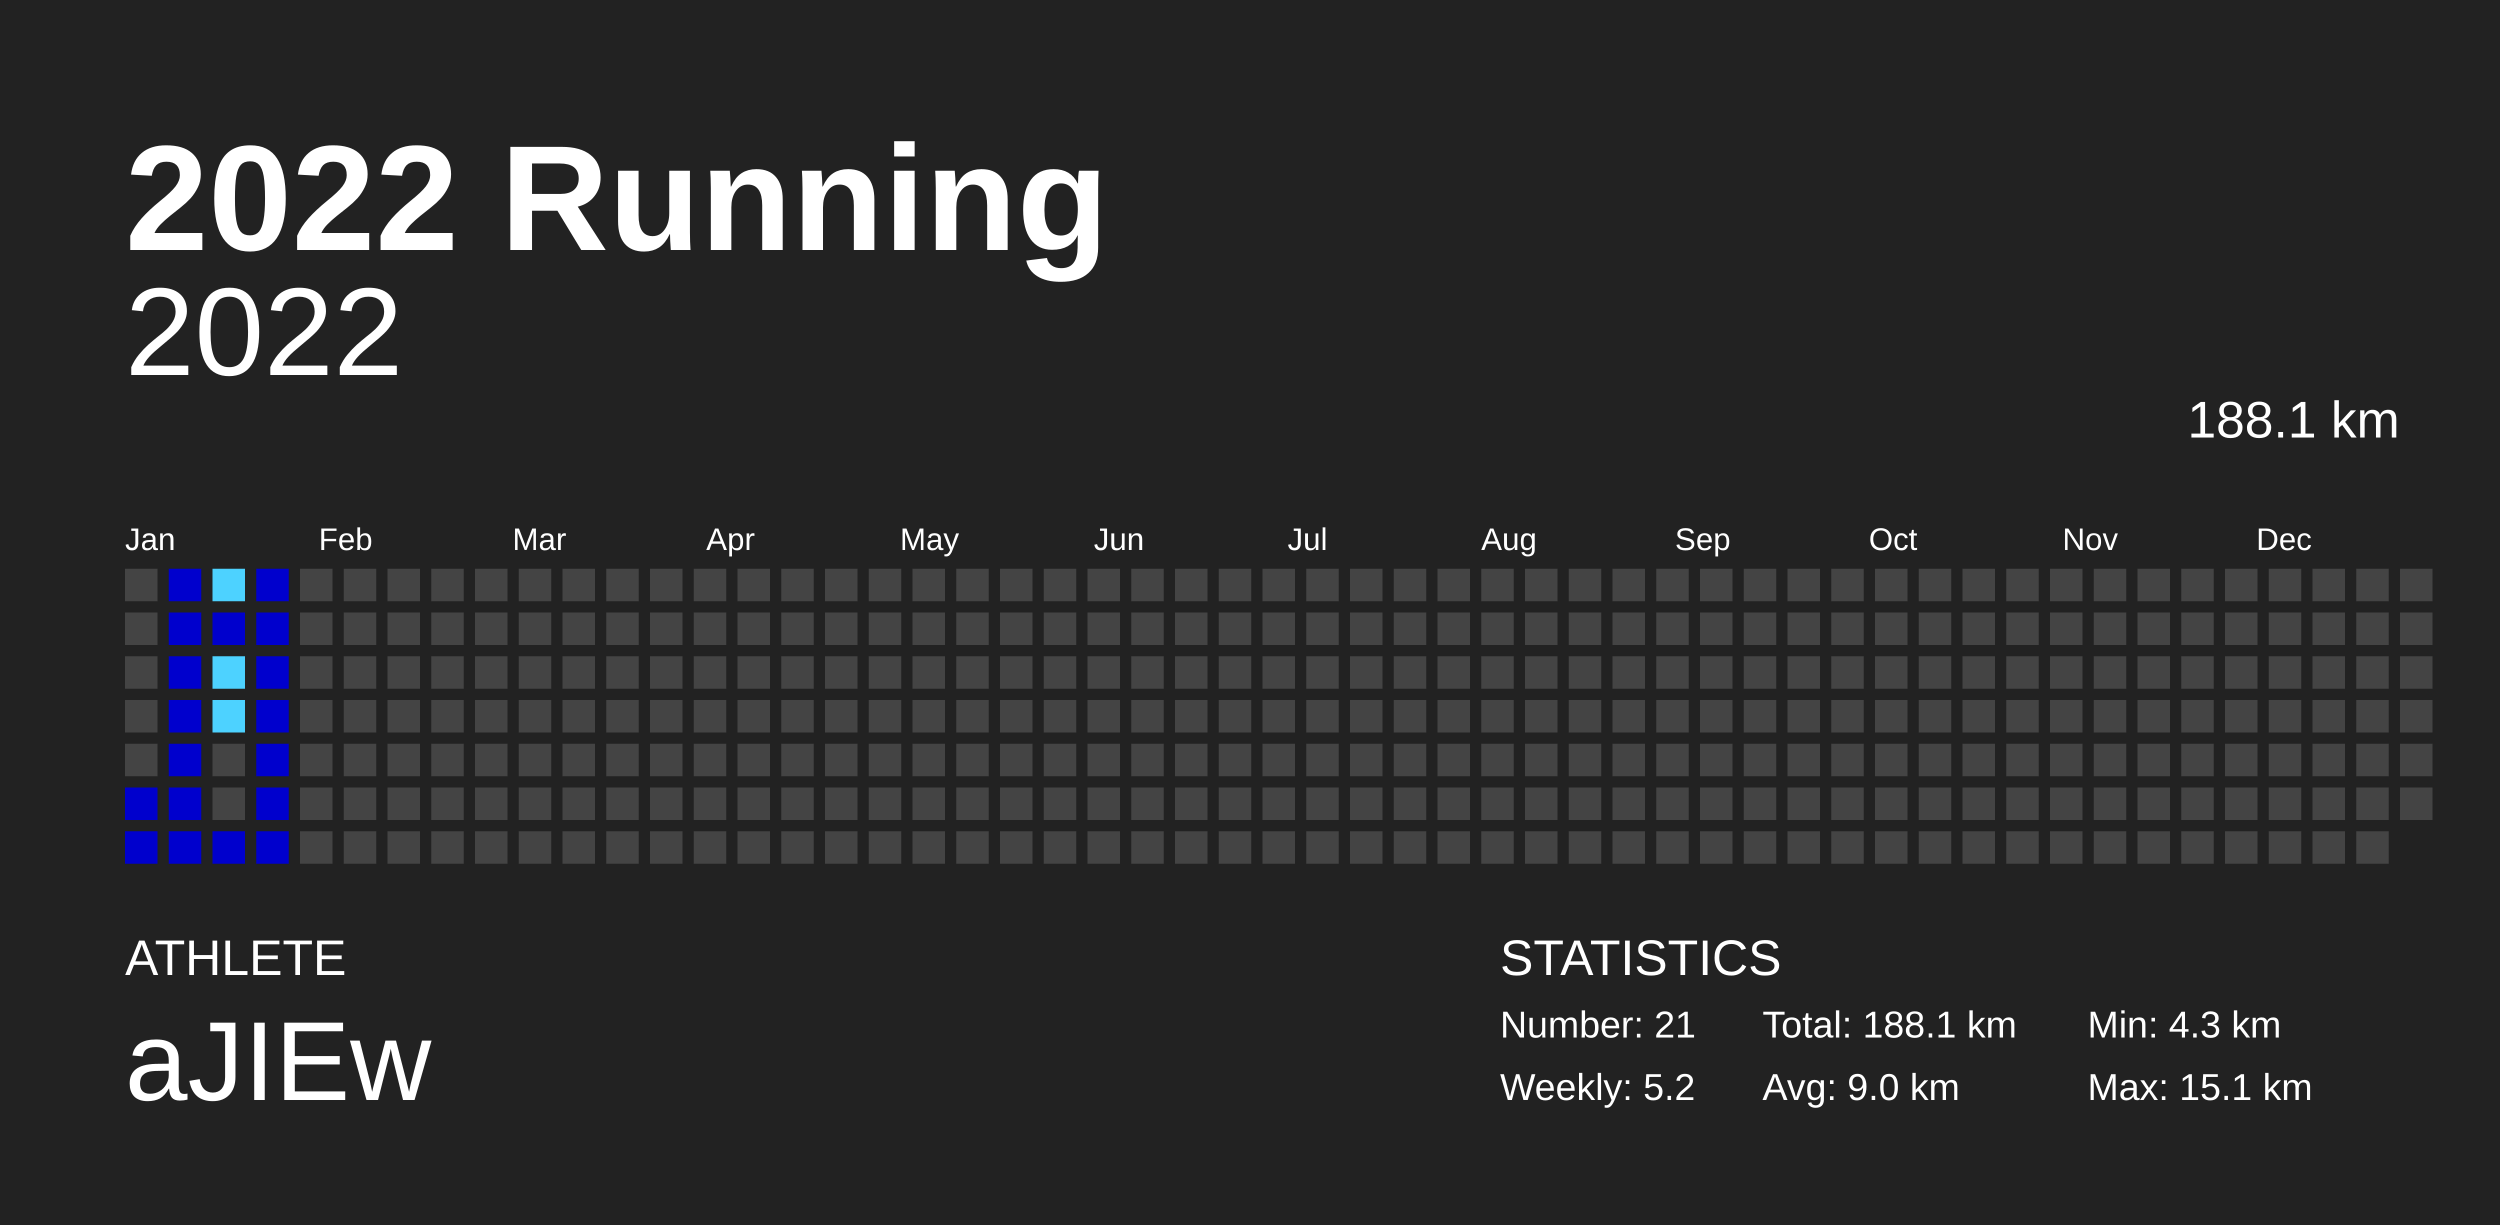
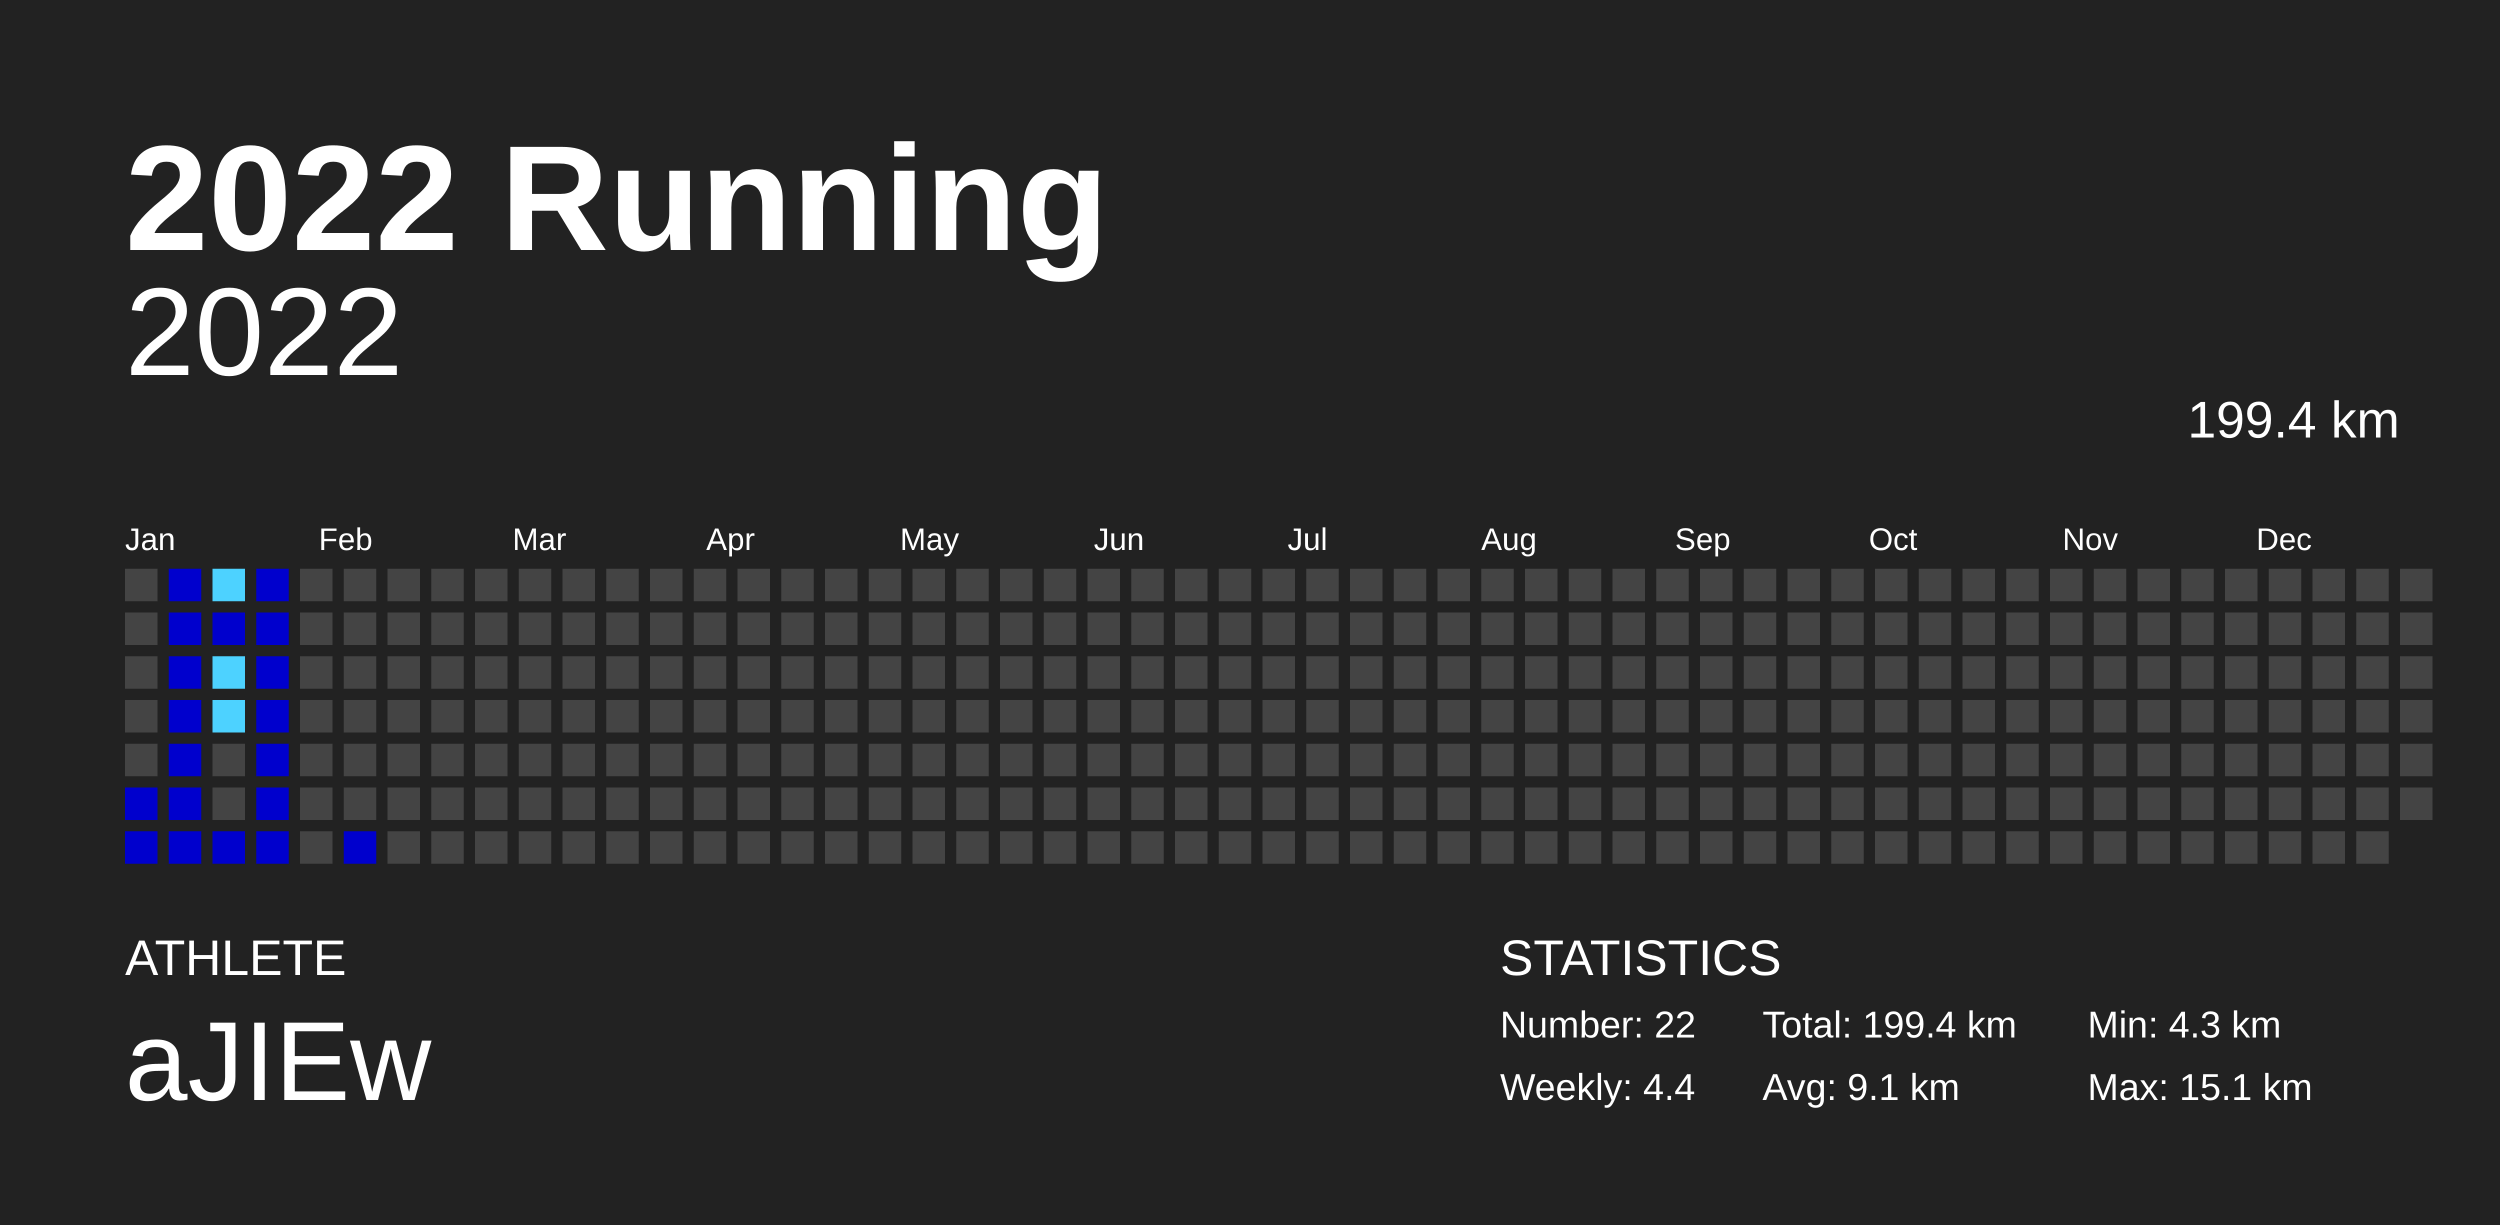
<svg xmlns="http://www.w3.org/2000/svg" baseProfile="full" height="98mm" version="1.1" viewBox="0,0,200,98" width="200mm">
  <defs />
  <rect fill="#222222" height="98" width="200" x="0" y="0" />
  <text fill="#FFFFFF" style="font-size:12px; font-family:Arial; font-weight:bold;" x="10" y="20">2022 Running</text>
  <text fill="#FFFFFF" style="font-size:4px; font-family:Arial" x="10" y="78">ATHLETE</text>
  <text fill="#FFFFFF" style="font-size:9px; font-family:Arial" x="10" y="88">aJIEw</text>
  <text fill="#FFFFFF" style="font-size:4px; font-family:Arial" x="120" y="78">STATISTICS</text>
-   <text fill="#FFFFFF" style="font-size:3px; font-family:Arial" x="120" y="83">Number: 21</text>
-   <text fill="#FFFFFF" style="font-size:3px; font-family:Arial" x="120" y="88">Weekly: 5.2</text>
-   <text fill="#FFFFFF" style="font-size:3px; font-family:Arial" x="141" y="83">Total: 188.1 km</text>
-   <text fill="#FFFFFF" style="font-size:3px; font-family:Arial" x="141" y="88">Avg: 9.0 km</text>
+   <text fill="#FFFFFF" style="font-size:3px; font-family:Arial" x="120" y="83">Number: 22</text>
+   <text fill="#FFFFFF" style="font-size:3px; font-family:Arial" x="120" y="88">Weekly: 4.4</text>
+   <text fill="#FFFFFF" style="font-size:3px; font-family:Arial" x="141" y="83">Total: 199.4 km</text>
+   <text fill="#FFFFFF" style="font-size:3px; font-family:Arial" x="141" y="88">Avg: 9.1 km</text>
  <text fill="#FFFFFF" style="font-size:3px; font-family:Arial" x="167" y="83">Min: 4.3 km</text>
  <text fill="#FFFFFF" style="font-size:3px; font-family:Arial" x="167" y="88">Max: 15.1 km</text>
  <text alignment-baseline="hanging" fill="#FFFFFF" style="font-size:10.0px; font-family:Arial;" x="10" y="30">2022</text>
-   <text alignment-baseline="hanging" fill="#FFFFFF" style="font-size:4.125px; font-family:Arial;" x="175" y="35">188.1 km</text>
+   <text alignment-baseline="hanging" fill="#FFFFFF" style="font-size:4.125px; font-family:Arial;" x="175" y="35">199.4 km</text>
  <text fill="#FFFFFF" style="font-size:2.5px; font-family:Arial" x="10.0" y="44">Jan</text>
  <text fill="#FFFFFF" style="font-size:2.5px; font-family:Arial" x="25.5" y="44">Feb</text>
  <text fill="#FFFFFF" style="font-size:2.5px; font-family:Arial" x="41.0" y="44">Mar</text>
  <text fill="#FFFFFF" style="font-size:2.5px; font-family:Arial" x="56.5" y="44">Apr</text>
  <text fill="#FFFFFF" style="font-size:2.5px; font-family:Arial" x="72.0" y="44">May</text>
  <text fill="#FFFFFF" style="font-size:2.5px; font-family:Arial" x="87.5" y="44">Jun</text>
  <text fill="#FFFFFF" style="font-size:2.5px; font-family:Arial" x="103.0" y="44">Jul</text>
  <text fill="#FFFFFF" style="font-size:2.5px; font-family:Arial" x="118.5" y="44">Aug</text>
  <text fill="#FFFFFF" style="font-size:2.5px; font-family:Arial" x="134.0" y="44">Sep</text>
  <text fill="#FFFFFF" style="font-size:2.5px; font-family:Arial" x="149.5" y="44">Oct</text>
  <text fill="#FFFFFF" style="font-size:2.5px; font-family:Arial" x="165.0" y="44">Nov</text>
  <text fill="#FFFFFF" style="font-size:2.5px; font-family:Arial" x="180.5" y="44">Dec</text>
  <rect fill="#444444" height="2.6" width="2.6" x="10.0" y="45.5" />
  <rect fill="#444444" height="2.6" width="2.6" x="10.0" y="49.0" />
  <rect fill="#444444" height="2.6" width="2.6" x="10.0" y="52.5" />
  <rect fill="#444444" height="2.6" width="2.6" x="10.0" y="56.0" />
  <rect fill="#444444" height="2.6" width="2.6" x="10.0" y="59.5" />
  <rect fill="mediumblue" height="2.6" width="2.6" x="10.0" y="63.0" />
  <rect fill="mediumblue" height="2.6" width="2.6" x="10.0" y="66.5" />
  <rect fill="mediumblue" height="2.6" width="2.6" x="13.5" y="45.5" />
  <rect fill="mediumblue" height="2.6" width="2.6" x="13.5" y="49.0" />
  <rect fill="mediumblue" height="2.6" width="2.6" x="13.5" y="52.5" />
  <rect fill="mediumblue" height="2.6" width="2.6" x="13.5" y="56.0" />
  <rect fill="mediumblue" height="2.6" width="2.6" x="13.5" y="59.5" />
  <rect fill="mediumblue" height="2.6" width="2.6" x="13.5" y="63.0" />
  <rect fill="mediumblue" height="2.6" width="2.6" x="13.5" y="66.5" />
  <rect fill="#4dd2ff" height="2.6" width="2.6" x="17.0" y="45.5" />
  <rect fill="mediumblue" height="2.6" width="2.6" x="17.0" y="49.0" />
  <rect fill="#4dd2ff" height="2.6" width="2.6" x="17.0" y="52.5" />
  <rect fill="#4dd2ff" height="2.6" width="2.6" x="17.0" y="56.0" />
  <rect fill="#444444" height="2.6" width="2.6" x="17.0" y="59.5" />
  <rect fill="#444444" height="2.6" width="2.6" x="17.0" y="63.0" />
  <rect fill="mediumblue" height="2.6" width="2.6" x="17.0" y="66.5" />
  <rect fill="mediumblue" height="2.6" width="2.6" x="20.5" y="45.5" />
  <rect fill="mediumblue" height="2.6" width="2.6" x="20.5" y="49.0" />
  <rect fill="mediumblue" height="2.6" width="2.6" x="20.5" y="52.5" />
  <rect fill="mediumblue" height="2.6" width="2.6" x="20.5" y="56.0" />
  <rect fill="mediumblue" height="2.6" width="2.6" x="20.5" y="59.5" />
  <rect fill="mediumblue" height="2.6" width="2.6" x="20.5" y="63.0" />
  <rect fill="mediumblue" height="2.6" width="2.6" x="20.5" y="66.5" />
  <rect fill="#444444" height="2.6" width="2.6" x="24.0" y="45.5" />
  <rect fill="#444444" height="2.6" width="2.6" x="24.0" y="49.0" />
  <rect fill="#444444" height="2.6" width="2.6" x="24.0" y="52.5" />
  <rect fill="#444444" height="2.6" width="2.6" x="24.0" y="56.0" />
  <rect fill="#444444" height="2.6" width="2.6" x="24.0" y="59.5" />
  <rect fill="#444444" height="2.6" width="2.6" x="24.0" y="63.0" />
  <rect fill="#444444" height="2.6" width="2.6" x="24.0" y="66.5" />
  <rect fill="#444444" height="2.6" width="2.6" x="27.5" y="45.5" />
  <rect fill="#444444" height="2.6" width="2.6" x="27.5" y="49.0" />
  <rect fill="#444444" height="2.6" width="2.6" x="27.5" y="52.5" />
  <rect fill="#444444" height="2.6" width="2.6" x="27.5" y="56.0" />
  <rect fill="#444444" height="2.6" width="2.6" x="27.5" y="59.5" />
  <rect fill="#444444" height="2.6" width="2.6" x="27.5" y="63.0" />
-   <rect fill="#444444" height="2.6" width="2.6" x="27.5" y="66.5" />
+   <rect fill="mediumblue" height="2.6" width="2.6" x="27.5" y="66.5" />
  <rect fill="#444444" height="2.6" width="2.6" x="31.0" y="45.5" />
  <rect fill="#444444" height="2.6" width="2.6" x="31.0" y="49.0" />
  <rect fill="#444444" height="2.6" width="2.6" x="31.0" y="52.5" />
  <rect fill="#444444" height="2.6" width="2.6" x="31.0" y="56.0" />
  <rect fill="#444444" height="2.6" width="2.6" x="31.0" y="59.5" />
  <rect fill="#444444" height="2.6" width="2.6" x="31.0" y="63.0" />
  <rect fill="#444444" height="2.6" width="2.6" x="31.0" y="66.5" />
  <rect fill="#444444" height="2.6" width="2.6" x="34.5" y="45.5" />
  <rect fill="#444444" height="2.6" width="2.6" x="34.5" y="49.0" />
  <rect fill="#444444" height="2.6" width="2.6" x="34.5" y="52.5" />
  <rect fill="#444444" height="2.6" width="2.6" x="34.5" y="56.0" />
  <rect fill="#444444" height="2.6" width="2.6" x="34.5" y="59.5" />
  <rect fill="#444444" height="2.6" width="2.6" x="34.5" y="63.0" />
  <rect fill="#444444" height="2.6" width="2.6" x="34.5" y="66.5" />
  <rect fill="#444444" height="2.6" width="2.6" x="38.0" y="45.5" />
  <rect fill="#444444" height="2.6" width="2.6" x="38.0" y="49.0" />
  <rect fill="#444444" height="2.6" width="2.6" x="38.0" y="52.5" />
  <rect fill="#444444" height="2.6" width="2.6" x="38.0" y="56.0" />
  <rect fill="#444444" height="2.6" width="2.6" x="38.0" y="59.5" />
  <rect fill="#444444" height="2.6" width="2.6" x="38.0" y="63.0" />
  <rect fill="#444444" height="2.6" width="2.6" x="38.0" y="66.5" />
  <rect fill="#444444" height="2.6" width="2.6" x="41.5" y="45.5" />
  <rect fill="#444444" height="2.6" width="2.6" x="41.5" y="49.0" />
  <rect fill="#444444" height="2.6" width="2.6" x="41.5" y="52.5" />
  <rect fill="#444444" height="2.6" width="2.6" x="41.5" y="56.0" />
  <rect fill="#444444" height="2.6" width="2.6" x="41.5" y="59.5" />
  <rect fill="#444444" height="2.6" width="2.6" x="41.5" y="63.0" />
  <rect fill="#444444" height="2.6" width="2.6" x="41.5" y="66.5" />
  <rect fill="#444444" height="2.6" width="2.6" x="45.0" y="45.5" />
  <rect fill="#444444" height="2.6" width="2.6" x="45.0" y="49.0" />
  <rect fill="#444444" height="2.6" width="2.6" x="45.0" y="52.5" />
  <rect fill="#444444" height="2.6" width="2.6" x="45.0" y="56.0" />
  <rect fill="#444444" height="2.6" width="2.6" x="45.0" y="59.5" />
  <rect fill="#444444" height="2.6" width="2.6" x="45.0" y="63.0" />
  <rect fill="#444444" height="2.6" width="2.6" x="45.0" y="66.5" />
  <rect fill="#444444" height="2.6" width="2.6" x="48.5" y="45.5" />
  <rect fill="#444444" height="2.6" width="2.6" x="48.5" y="49.0" />
  <rect fill="#444444" height="2.6" width="2.6" x="48.5" y="52.5" />
  <rect fill="#444444" height="2.6" width="2.6" x="48.5" y="56.0" />
  <rect fill="#444444" height="2.6" width="2.6" x="48.5" y="59.5" />
  <rect fill="#444444" height="2.6" width="2.6" x="48.5" y="63.0" />
  <rect fill="#444444" height="2.6" width="2.6" x="48.5" y="66.5" />
  <rect fill="#444444" height="2.6" width="2.6" x="52.0" y="45.5" />
  <rect fill="#444444" height="2.6" width="2.6" x="52.0" y="49.0" />
  <rect fill="#444444" height="2.6" width="2.6" x="52.0" y="52.5" />
  <rect fill="#444444" height="2.6" width="2.6" x="52.0" y="56.0" />
  <rect fill="#444444" height="2.6" width="2.6" x="52.0" y="59.5" />
  <rect fill="#444444" height="2.6" width="2.6" x="52.0" y="63.0" />
  <rect fill="#444444" height="2.6" width="2.6" x="52.0" y="66.5" />
  <rect fill="#444444" height="2.6" width="2.6" x="55.5" y="45.5" />
  <rect fill="#444444" height="2.6" width="2.6" x="55.5" y="49.0" />
  <rect fill="#444444" height="2.6" width="2.6" x="55.5" y="52.5" />
  <rect fill="#444444" height="2.6" width="2.6" x="55.5" y="56.0" />
  <rect fill="#444444" height="2.6" width="2.6" x="55.5" y="59.5" />
  <rect fill="#444444" height="2.6" width="2.6" x="55.5" y="63.0" />
  <rect fill="#444444" height="2.6" width="2.6" x="55.5" y="66.5" />
  <rect fill="#444444" height="2.6" width="2.6" x="59.0" y="45.5" />
  <rect fill="#444444" height="2.6" width="2.6" x="59.0" y="49.0" />
  <rect fill="#444444" height="2.6" width="2.6" x="59.0" y="52.5" />
  <rect fill="#444444" height="2.6" width="2.6" x="59.0" y="56.0" />
  <rect fill="#444444" height="2.6" width="2.6" x="59.0" y="59.5" />
  <rect fill="#444444" height="2.6" width="2.6" x="59.0" y="63.0" />
  <rect fill="#444444" height="2.6" width="2.6" x="59.0" y="66.5" />
  <rect fill="#444444" height="2.6" width="2.6" x="62.5" y="45.5" />
  <rect fill="#444444" height="2.6" width="2.6" x="62.5" y="49.0" />
  <rect fill="#444444" height="2.6" width="2.6" x="62.5" y="52.5" />
  <rect fill="#444444" height="2.6" width="2.6" x="62.5" y="56.0" />
  <rect fill="#444444" height="2.6" width="2.6" x="62.5" y="59.5" />
  <rect fill="#444444" height="2.6" width="2.6" x="62.5" y="63.0" />
  <rect fill="#444444" height="2.6" width="2.6" x="62.5" y="66.5" />
  <rect fill="#444444" height="2.6" width="2.6" x="66.0" y="45.5" />
  <rect fill="#444444" height="2.6" width="2.6" x="66.0" y="49.0" />
  <rect fill="#444444" height="2.6" width="2.6" x="66.0" y="52.5" />
  <rect fill="#444444" height="2.6" width="2.6" x="66.0" y="56.0" />
  <rect fill="#444444" height="2.6" width="2.6" x="66.0" y="59.5" />
  <rect fill="#444444" height="2.6" width="2.6" x="66.0" y="63.0" />
  <rect fill="#444444" height="2.6" width="2.6" x="66.0" y="66.5" />
  <rect fill="#444444" height="2.6" width="2.6" x="69.5" y="45.5" />
  <rect fill="#444444" height="2.6" width="2.6" x="69.5" y="49.0" />
  <rect fill="#444444" height="2.6" width="2.6" x="69.5" y="52.5" />
  <rect fill="#444444" height="2.6" width="2.6" x="69.5" y="56.0" />
  <rect fill="#444444" height="2.6" width="2.6" x="69.5" y="59.5" />
  <rect fill="#444444" height="2.6" width="2.6" x="69.5" y="63.0" />
  <rect fill="#444444" height="2.6" width="2.6" x="69.5" y="66.5" />
  <rect fill="#444444" height="2.6" width="2.6" x="73.0" y="45.5" />
  <rect fill="#444444" height="2.6" width="2.6" x="73.0" y="49.0" />
  <rect fill="#444444" height="2.6" width="2.6" x="73.0" y="52.5" />
  <rect fill="#444444" height="2.6" width="2.6" x="73.0" y="56.0" />
  <rect fill="#444444" height="2.6" width="2.6" x="73.0" y="59.5" />
  <rect fill="#444444" height="2.6" width="2.6" x="73.0" y="63.0" />
  <rect fill="#444444" height="2.6" width="2.6" x="73.0" y="66.5" />
  <rect fill="#444444" height="2.6" width="2.6" x="76.5" y="45.5" />
  <rect fill="#444444" height="2.6" width="2.6" x="76.5" y="49.0" />
  <rect fill="#444444" height="2.6" width="2.6" x="76.5" y="52.5" />
  <rect fill="#444444" height="2.6" width="2.6" x="76.5" y="56.0" />
  <rect fill="#444444" height="2.6" width="2.6" x="76.5" y="59.5" />
  <rect fill="#444444" height="2.6" width="2.6" x="76.5" y="63.0" />
  <rect fill="#444444" height="2.6" width="2.6" x="76.5" y="66.5" />
  <rect fill="#444444" height="2.6" width="2.6" x="80.0" y="45.5" />
  <rect fill="#444444" height="2.6" width="2.6" x="80.0" y="49.0" />
  <rect fill="#444444" height="2.6" width="2.6" x="80.0" y="52.5" />
  <rect fill="#444444" height="2.6" width="2.6" x="80.0" y="56.0" />
  <rect fill="#444444" height="2.6" width="2.6" x="80.0" y="59.5" />
  <rect fill="#444444" height="2.6" width="2.6" x="80.0" y="63.0" />
  <rect fill="#444444" height="2.6" width="2.6" x="80.0" y="66.5" />
  <rect fill="#444444" height="2.6" width="2.6" x="83.5" y="45.5" />
  <rect fill="#444444" height="2.6" width="2.6" x="83.5" y="49.0" />
  <rect fill="#444444" height="2.6" width="2.6" x="83.5" y="52.5" />
  <rect fill="#444444" height="2.6" width="2.6" x="83.5" y="56.0" />
  <rect fill="#444444" height="2.6" width="2.6" x="83.5" y="59.5" />
  <rect fill="#444444" height="2.6" width="2.6" x="83.5" y="63.0" />
  <rect fill="#444444" height="2.6" width="2.6" x="83.5" y="66.5" />
  <rect fill="#444444" height="2.6" width="2.6" x="87.0" y="45.5" />
  <rect fill="#444444" height="2.6" width="2.6" x="87.0" y="49.0" />
  <rect fill="#444444" height="2.6" width="2.6" x="87.0" y="52.5" />
  <rect fill="#444444" height="2.6" width="2.6" x="87.0" y="56.0" />
  <rect fill="#444444" height="2.6" width="2.6" x="87.0" y="59.5" />
  <rect fill="#444444" height="2.6" width="2.6" x="87.0" y="63.0" />
  <rect fill="#444444" height="2.6" width="2.6" x="87.0" y="66.5" />
  <rect fill="#444444" height="2.6" width="2.6" x="90.5" y="45.5" />
  <rect fill="#444444" height="2.6" width="2.6" x="90.5" y="49.0" />
  <rect fill="#444444" height="2.6" width="2.6" x="90.5" y="52.5" />
  <rect fill="#444444" height="2.6" width="2.6" x="90.5" y="56.0" />
  <rect fill="#444444" height="2.6" width="2.6" x="90.5" y="59.5" />
  <rect fill="#444444" height="2.6" width="2.6" x="90.5" y="63.0" />
  <rect fill="#444444" height="2.6" width="2.6" x="90.5" y="66.5" />
  <rect fill="#444444" height="2.6" width="2.6" x="94.0" y="45.5" />
  <rect fill="#444444" height="2.6" width="2.6" x="94.0" y="49.0" />
  <rect fill="#444444" height="2.6" width="2.6" x="94.0" y="52.5" />
  <rect fill="#444444" height="2.6" width="2.6" x="94.0" y="56.0" />
  <rect fill="#444444" height="2.6" width="2.6" x="94.0" y="59.5" />
  <rect fill="#444444" height="2.6" width="2.6" x="94.0" y="63.0" />
  <rect fill="#444444" height="2.6" width="2.6" x="94.0" y="66.5" />
  <rect fill="#444444" height="2.6" width="2.6" x="97.5" y="45.5" />
  <rect fill="#444444" height="2.6" width="2.6" x="97.5" y="49.0" />
  <rect fill="#444444" height="2.6" width="2.6" x="97.5" y="52.5" />
  <rect fill="#444444" height="2.6" width="2.6" x="97.5" y="56.0" />
  <rect fill="#444444" height="2.6" width="2.6" x="97.5" y="59.5" />
  <rect fill="#444444" height="2.6" width="2.6" x="97.5" y="63.0" />
  <rect fill="#444444" height="2.6" width="2.6" x="97.5" y="66.5" />
  <rect fill="#444444" height="2.6" width="2.6" x="101.0" y="45.5" />
  <rect fill="#444444" height="2.6" width="2.6" x="101.0" y="49.0" />
  <rect fill="#444444" height="2.6" width="2.6" x="101.0" y="52.5" />
  <rect fill="#444444" height="2.6" width="2.6" x="101.0" y="56.0" />
  <rect fill="#444444" height="2.6" width="2.6" x="101.0" y="59.5" />
  <rect fill="#444444" height="2.6" width="2.6" x="101.0" y="63.0" />
  <rect fill="#444444" height="2.6" width="2.6" x="101.0" y="66.5" />
  <rect fill="#444444" height="2.6" width="2.6" x="104.5" y="45.5" />
  <rect fill="#444444" height="2.6" width="2.6" x="104.5" y="49.0" />
  <rect fill="#444444" height="2.6" width="2.6" x="104.5" y="52.5" />
  <rect fill="#444444" height="2.6" width="2.6" x="104.5" y="56.0" />
  <rect fill="#444444" height="2.6" width="2.6" x="104.5" y="59.5" />
  <rect fill="#444444" height="2.6" width="2.6" x="104.5" y="63.0" />
  <rect fill="#444444" height="2.6" width="2.6" x="104.5" y="66.5" />
  <rect fill="#444444" height="2.6" width="2.6" x="108.0" y="45.5" />
  <rect fill="#444444" height="2.6" width="2.6" x="108.0" y="49.0" />
  <rect fill="#444444" height="2.6" width="2.6" x="108.0" y="52.5" />
  <rect fill="#444444" height="2.6" width="2.6" x="108.0" y="56.0" />
  <rect fill="#444444" height="2.6" width="2.6" x="108.0" y="59.5" />
  <rect fill="#444444" height="2.6" width="2.6" x="108.0" y="63.0" />
  <rect fill="#444444" height="2.6" width="2.6" x="108.0" y="66.5" />
  <rect fill="#444444" height="2.6" width="2.6" x="111.5" y="45.5" />
  <rect fill="#444444" height="2.6" width="2.6" x="111.5" y="49.0" />
  <rect fill="#444444" height="2.6" width="2.6" x="111.5" y="52.5" />
  <rect fill="#444444" height="2.6" width="2.6" x="111.5" y="56.0" />
  <rect fill="#444444" height="2.6" width="2.6" x="111.5" y="59.5" />
  <rect fill="#444444" height="2.6" width="2.6" x="111.5" y="63.0" />
  <rect fill="#444444" height="2.6" width="2.6" x="111.5" y="66.5" />
  <rect fill="#444444" height="2.6" width="2.6" x="115.0" y="45.5" />
  <rect fill="#444444" height="2.6" width="2.6" x="115.0" y="49.0" />
  <rect fill="#444444" height="2.6" width="2.6" x="115.0" y="52.5" />
  <rect fill="#444444" height="2.6" width="2.6" x="115.0" y="56.0" />
  <rect fill="#444444" height="2.6" width="2.6" x="115.0" y="59.5" />
  <rect fill="#444444" height="2.6" width="2.6" x="115.0" y="63.0" />
  <rect fill="#444444" height="2.6" width="2.6" x="115.0" y="66.5" />
  <rect fill="#444444" height="2.6" width="2.6" x="118.5" y="45.5" />
  <rect fill="#444444" height="2.6" width="2.6" x="118.5" y="49.0" />
  <rect fill="#444444" height="2.6" width="2.6" x="118.5" y="52.5" />
  <rect fill="#444444" height="2.6" width="2.6" x="118.5" y="56.0" />
  <rect fill="#444444" height="2.6" width="2.6" x="118.5" y="59.5" />
  <rect fill="#444444" height="2.6" width="2.6" x="118.5" y="63.0" />
  <rect fill="#444444" height="2.6" width="2.6" x="118.5" y="66.5" />
  <rect fill="#444444" height="2.6" width="2.6" x="122.0" y="45.5" />
  <rect fill="#444444" height="2.6" width="2.6" x="122.0" y="49.0" />
  <rect fill="#444444" height="2.6" width="2.6" x="122.0" y="52.5" />
  <rect fill="#444444" height="2.6" width="2.6" x="122.0" y="56.0" />
  <rect fill="#444444" height="2.6" width="2.6" x="122.0" y="59.5" />
  <rect fill="#444444" height="2.6" width="2.6" x="122.0" y="63.0" />
  <rect fill="#444444" height="2.6" width="2.6" x="122.0" y="66.5" />
  <rect fill="#444444" height="2.6" width="2.6" x="125.5" y="45.5" />
  <rect fill="#444444" height="2.6" width="2.6" x="125.5" y="49.0" />
  <rect fill="#444444" height="2.6" width="2.6" x="125.5" y="52.5" />
  <rect fill="#444444" height="2.6" width="2.6" x="125.5" y="56.0" />
  <rect fill="#444444" height="2.6" width="2.6" x="125.5" y="59.5" />
  <rect fill="#444444" height="2.6" width="2.6" x="125.5" y="63.0" />
  <rect fill="#444444" height="2.6" width="2.6" x="125.5" y="66.5" />
  <rect fill="#444444" height="2.6" width="2.6" x="129.0" y="45.5" />
  <rect fill="#444444" height="2.6" width="2.6" x="129.0" y="49.0" />
  <rect fill="#444444" height="2.6" width="2.6" x="129.0" y="52.5" />
  <rect fill="#444444" height="2.6" width="2.6" x="129.0" y="56.0" />
  <rect fill="#444444" height="2.6" width="2.6" x="129.0" y="59.5" />
  <rect fill="#444444" height="2.6" width="2.6" x="129.0" y="63.0" />
  <rect fill="#444444" height="2.6" width="2.6" x="129.0" y="66.5" />
  <rect fill="#444444" height="2.6" width="2.6" x="132.5" y="45.5" />
  <rect fill="#444444" height="2.6" width="2.6" x="132.5" y="49.0" />
  <rect fill="#444444" height="2.6" width="2.6" x="132.5" y="52.5" />
  <rect fill="#444444" height="2.6" width="2.6" x="132.5" y="56.0" />
  <rect fill="#444444" height="2.6" width="2.6" x="132.5" y="59.5" />
  <rect fill="#444444" height="2.6" width="2.6" x="132.5" y="63.0" />
  <rect fill="#444444" height="2.6" width="2.6" x="132.5" y="66.5" />
  <rect fill="#444444" height="2.6" width="2.6" x="136.0" y="45.5" />
  <rect fill="#444444" height="2.6" width="2.6" x="136.0" y="49.0" />
  <rect fill="#444444" height="2.6" width="2.6" x="136.0" y="52.5" />
  <rect fill="#444444" height="2.6" width="2.6" x="136.0" y="56.0" />
  <rect fill="#444444" height="2.6" width="2.6" x="136.0" y="59.5" />
  <rect fill="#444444" height="2.6" width="2.6" x="136.0" y="63.0" />
  <rect fill="#444444" height="2.6" width="2.6" x="136.0" y="66.5" />
  <rect fill="#444444" height="2.6" width="2.6" x="139.5" y="45.5" />
  <rect fill="#444444" height="2.6" width="2.6" x="139.5" y="49.0" />
  <rect fill="#444444" height="2.6" width="2.6" x="139.5" y="52.5" />
  <rect fill="#444444" height="2.6" width="2.6" x="139.5" y="56.0" />
  <rect fill="#444444" height="2.6" width="2.6" x="139.5" y="59.5" />
  <rect fill="#444444" height="2.6" width="2.6" x="139.5" y="63.0" />
  <rect fill="#444444" height="2.6" width="2.6" x="139.5" y="66.5" />
  <rect fill="#444444" height="2.6" width="2.6" x="143.0" y="45.5" />
  <rect fill="#444444" height="2.6" width="2.6" x="143.0" y="49.0" />
  <rect fill="#444444" height="2.6" width="2.6" x="143.0" y="52.5" />
  <rect fill="#444444" height="2.6" width="2.6" x="143.0" y="56.0" />
  <rect fill="#444444" height="2.6" width="2.6" x="143.0" y="59.5" />
  <rect fill="#444444" height="2.6" width="2.6" x="143.0" y="63.0" />
  <rect fill="#444444" height="2.6" width="2.6" x="143.0" y="66.5" />
  <rect fill="#444444" height="2.6" width="2.6" x="146.5" y="45.5" />
  <rect fill="#444444" height="2.6" width="2.6" x="146.5" y="49.0" />
  <rect fill="#444444" height="2.6" width="2.6" x="146.5" y="52.5" />
  <rect fill="#444444" height="2.6" width="2.6" x="146.5" y="56.0" />
  <rect fill="#444444" height="2.6" width="2.6" x="146.5" y="59.5" />
  <rect fill="#444444" height="2.6" width="2.6" x="146.5" y="63.0" />
  <rect fill="#444444" height="2.6" width="2.6" x="146.5" y="66.5" />
  <rect fill="#444444" height="2.6" width="2.6" x="150.0" y="45.5" />
  <rect fill="#444444" height="2.6" width="2.6" x="150.0" y="49.0" />
  <rect fill="#444444" height="2.6" width="2.6" x="150.0" y="52.5" />
  <rect fill="#444444" height="2.6" width="2.6" x="150.0" y="56.0" />
  <rect fill="#444444" height="2.6" width="2.6" x="150.0" y="59.5" />
  <rect fill="#444444" height="2.6" width="2.6" x="150.0" y="63.0" />
  <rect fill="#444444" height="2.6" width="2.6" x="150.0" y="66.5" />
  <rect fill="#444444" height="2.6" width="2.6" x="153.5" y="45.5" />
  <rect fill="#444444" height="2.6" width="2.6" x="153.5" y="49.0" />
  <rect fill="#444444" height="2.6" width="2.6" x="153.5" y="52.5" />
  <rect fill="#444444" height="2.6" width="2.6" x="153.5" y="56.0" />
  <rect fill="#444444" height="2.6" width="2.6" x="153.5" y="59.5" />
  <rect fill="#444444" height="2.6" width="2.6" x="153.5" y="63.0" />
  <rect fill="#444444" height="2.6" width="2.6" x="153.5" y="66.5" />
  <rect fill="#444444" height="2.6" width="2.6" x="157.0" y="45.5" />
  <rect fill="#444444" height="2.6" width="2.6" x="157.0" y="49.0" />
  <rect fill="#444444" height="2.6" width="2.6" x="157.0" y="52.5" />
  <rect fill="#444444" height="2.6" width="2.6" x="157.0" y="56.0" />
  <rect fill="#444444" height="2.6" width="2.6" x="157.0" y="59.5" />
  <rect fill="#444444" height="2.6" width="2.6" x="157.0" y="63.0" />
  <rect fill="#444444" height="2.6" width="2.6" x="157.0" y="66.5" />
  <rect fill="#444444" height="2.6" width="2.6" x="160.5" y="45.5" />
  <rect fill="#444444" height="2.6" width="2.6" x="160.5" y="49.0" />
  <rect fill="#444444" height="2.6" width="2.6" x="160.5" y="52.5" />
  <rect fill="#444444" height="2.6" width="2.6" x="160.5" y="56.0" />
  <rect fill="#444444" height="2.6" width="2.6" x="160.5" y="59.5" />
  <rect fill="#444444" height="2.6" width="2.6" x="160.5" y="63.0" />
  <rect fill="#444444" height="2.6" width="2.6" x="160.5" y="66.5" />
  <rect fill="#444444" height="2.6" width="2.6" x="164.0" y="45.5" />
  <rect fill="#444444" height="2.6" width="2.6" x="164.0" y="49.0" />
  <rect fill="#444444" height="2.6" width="2.6" x="164.0" y="52.5" />
  <rect fill="#444444" height="2.6" width="2.6" x="164.0" y="56.0" />
  <rect fill="#444444" height="2.6" width="2.6" x="164.0" y="59.5" />
  <rect fill="#444444" height="2.6" width="2.6" x="164.0" y="63.0" />
  <rect fill="#444444" height="2.6" width="2.6" x="164.0" y="66.5" />
  <rect fill="#444444" height="2.6" width="2.6" x="167.5" y="45.5" />
  <rect fill="#444444" height="2.6" width="2.6" x="167.5" y="49.0" />
  <rect fill="#444444" height="2.6" width="2.6" x="167.5" y="52.5" />
  <rect fill="#444444" height="2.6" width="2.6" x="167.5" y="56.0" />
  <rect fill="#444444" height="2.6" width="2.6" x="167.5" y="59.5" />
  <rect fill="#444444" height="2.6" width="2.6" x="167.5" y="63.0" />
  <rect fill="#444444" height="2.6" width="2.6" x="167.5" y="66.5" />
  <rect fill="#444444" height="2.6" width="2.6" x="171.0" y="45.5" />
  <rect fill="#444444" height="2.6" width="2.6" x="171.0" y="49.0" />
  <rect fill="#444444" height="2.6" width="2.6" x="171.0" y="52.5" />
  <rect fill="#444444" height="2.6" width="2.6" x="171.0" y="56.0" />
  <rect fill="#444444" height="2.6" width="2.6" x="171.0" y="59.5" />
  <rect fill="#444444" height="2.6" width="2.6" x="171.0" y="63.0" />
  <rect fill="#444444" height="2.6" width="2.6" x="171.0" y="66.5" />
  <rect fill="#444444" height="2.6" width="2.6" x="174.5" y="45.5" />
  <rect fill="#444444" height="2.6" width="2.6" x="174.5" y="49.0" />
  <rect fill="#444444" height="2.6" width="2.6" x="174.5" y="52.5" />
  <rect fill="#444444" height="2.6" width="2.6" x="174.5" y="56.0" />
  <rect fill="#444444" height="2.6" width="2.6" x="174.5" y="59.5" />
  <rect fill="#444444" height="2.6" width="2.6" x="174.5" y="63.0" />
  <rect fill="#444444" height="2.6" width="2.6" x="174.5" y="66.5" />
  <rect fill="#444444" height="2.6" width="2.6" x="178.0" y="45.5" />
  <rect fill="#444444" height="2.6" width="2.6" x="178.0" y="49.0" />
  <rect fill="#444444" height="2.6" width="2.6" x="178.0" y="52.5" />
  <rect fill="#444444" height="2.6" width="2.6" x="178.0" y="56.0" />
  <rect fill="#444444" height="2.6" width="2.6" x="178.0" y="59.5" />
  <rect fill="#444444" height="2.6" width="2.6" x="178.0" y="63.0" />
  <rect fill="#444444" height="2.6" width="2.6" x="178.0" y="66.5" />
  <rect fill="#444444" height="2.6" width="2.6" x="181.5" y="45.5" />
  <rect fill="#444444" height="2.6" width="2.6" x="181.5" y="49.0" />
  <rect fill="#444444" height="2.6" width="2.6" x="181.5" y="52.5" />
  <rect fill="#444444" height="2.6" width="2.6" x="181.5" y="56.0" />
  <rect fill="#444444" height="2.6" width="2.6" x="181.5" y="59.5" />
  <rect fill="#444444" height="2.6" width="2.6" x="181.5" y="63.0" />
  <rect fill="#444444" height="2.6" width="2.6" x="181.5" y="66.5" />
  <rect fill="#444444" height="2.6" width="2.6" x="185.0" y="45.5" />
  <rect fill="#444444" height="2.6" width="2.6" x="185.0" y="49.0" />
  <rect fill="#444444" height="2.6" width="2.6" x="185.0" y="52.5" />
  <rect fill="#444444" height="2.6" width="2.6" x="185.0" y="56.0" />
  <rect fill="#444444" height="2.6" width="2.6" x="185.0" y="59.5" />
  <rect fill="#444444" height="2.6" width="2.6" x="185.0" y="63.0" />
  <rect fill="#444444" height="2.6" width="2.6" x="185.0" y="66.5" />
  <rect fill="#444444" height="2.6" width="2.6" x="188.5" y="45.5" />
  <rect fill="#444444" height="2.6" width="2.6" x="188.5" y="49.0" />
  <rect fill="#444444" height="2.6" width="2.6" x="188.5" y="52.5" />
  <rect fill="#444444" height="2.6" width="2.6" x="188.5" y="56.0" />
  <rect fill="#444444" height="2.6" width="2.6" x="188.5" y="59.5" />
  <rect fill="#444444" height="2.6" width="2.6" x="188.5" y="63.0" />
  <rect fill="#444444" height="2.6" width="2.6" x="188.5" y="66.5" />
  <rect fill="#444444" height="2.6" width="2.6" x="192.0" y="45.5" />
  <rect fill="#444444" height="2.6" width="2.6" x="192.0" y="49.0" />
  <rect fill="#444444" height="2.6" width="2.6" x="192.0" y="52.5" />
  <rect fill="#444444" height="2.6" width="2.6" x="192.0" y="56.0" />
  <rect fill="#444444" height="2.6" width="2.6" x="192.0" y="59.5" />
  <rect fill="#444444" height="2.6" width="2.6" x="192.0" y="63.0" />
</svg>
